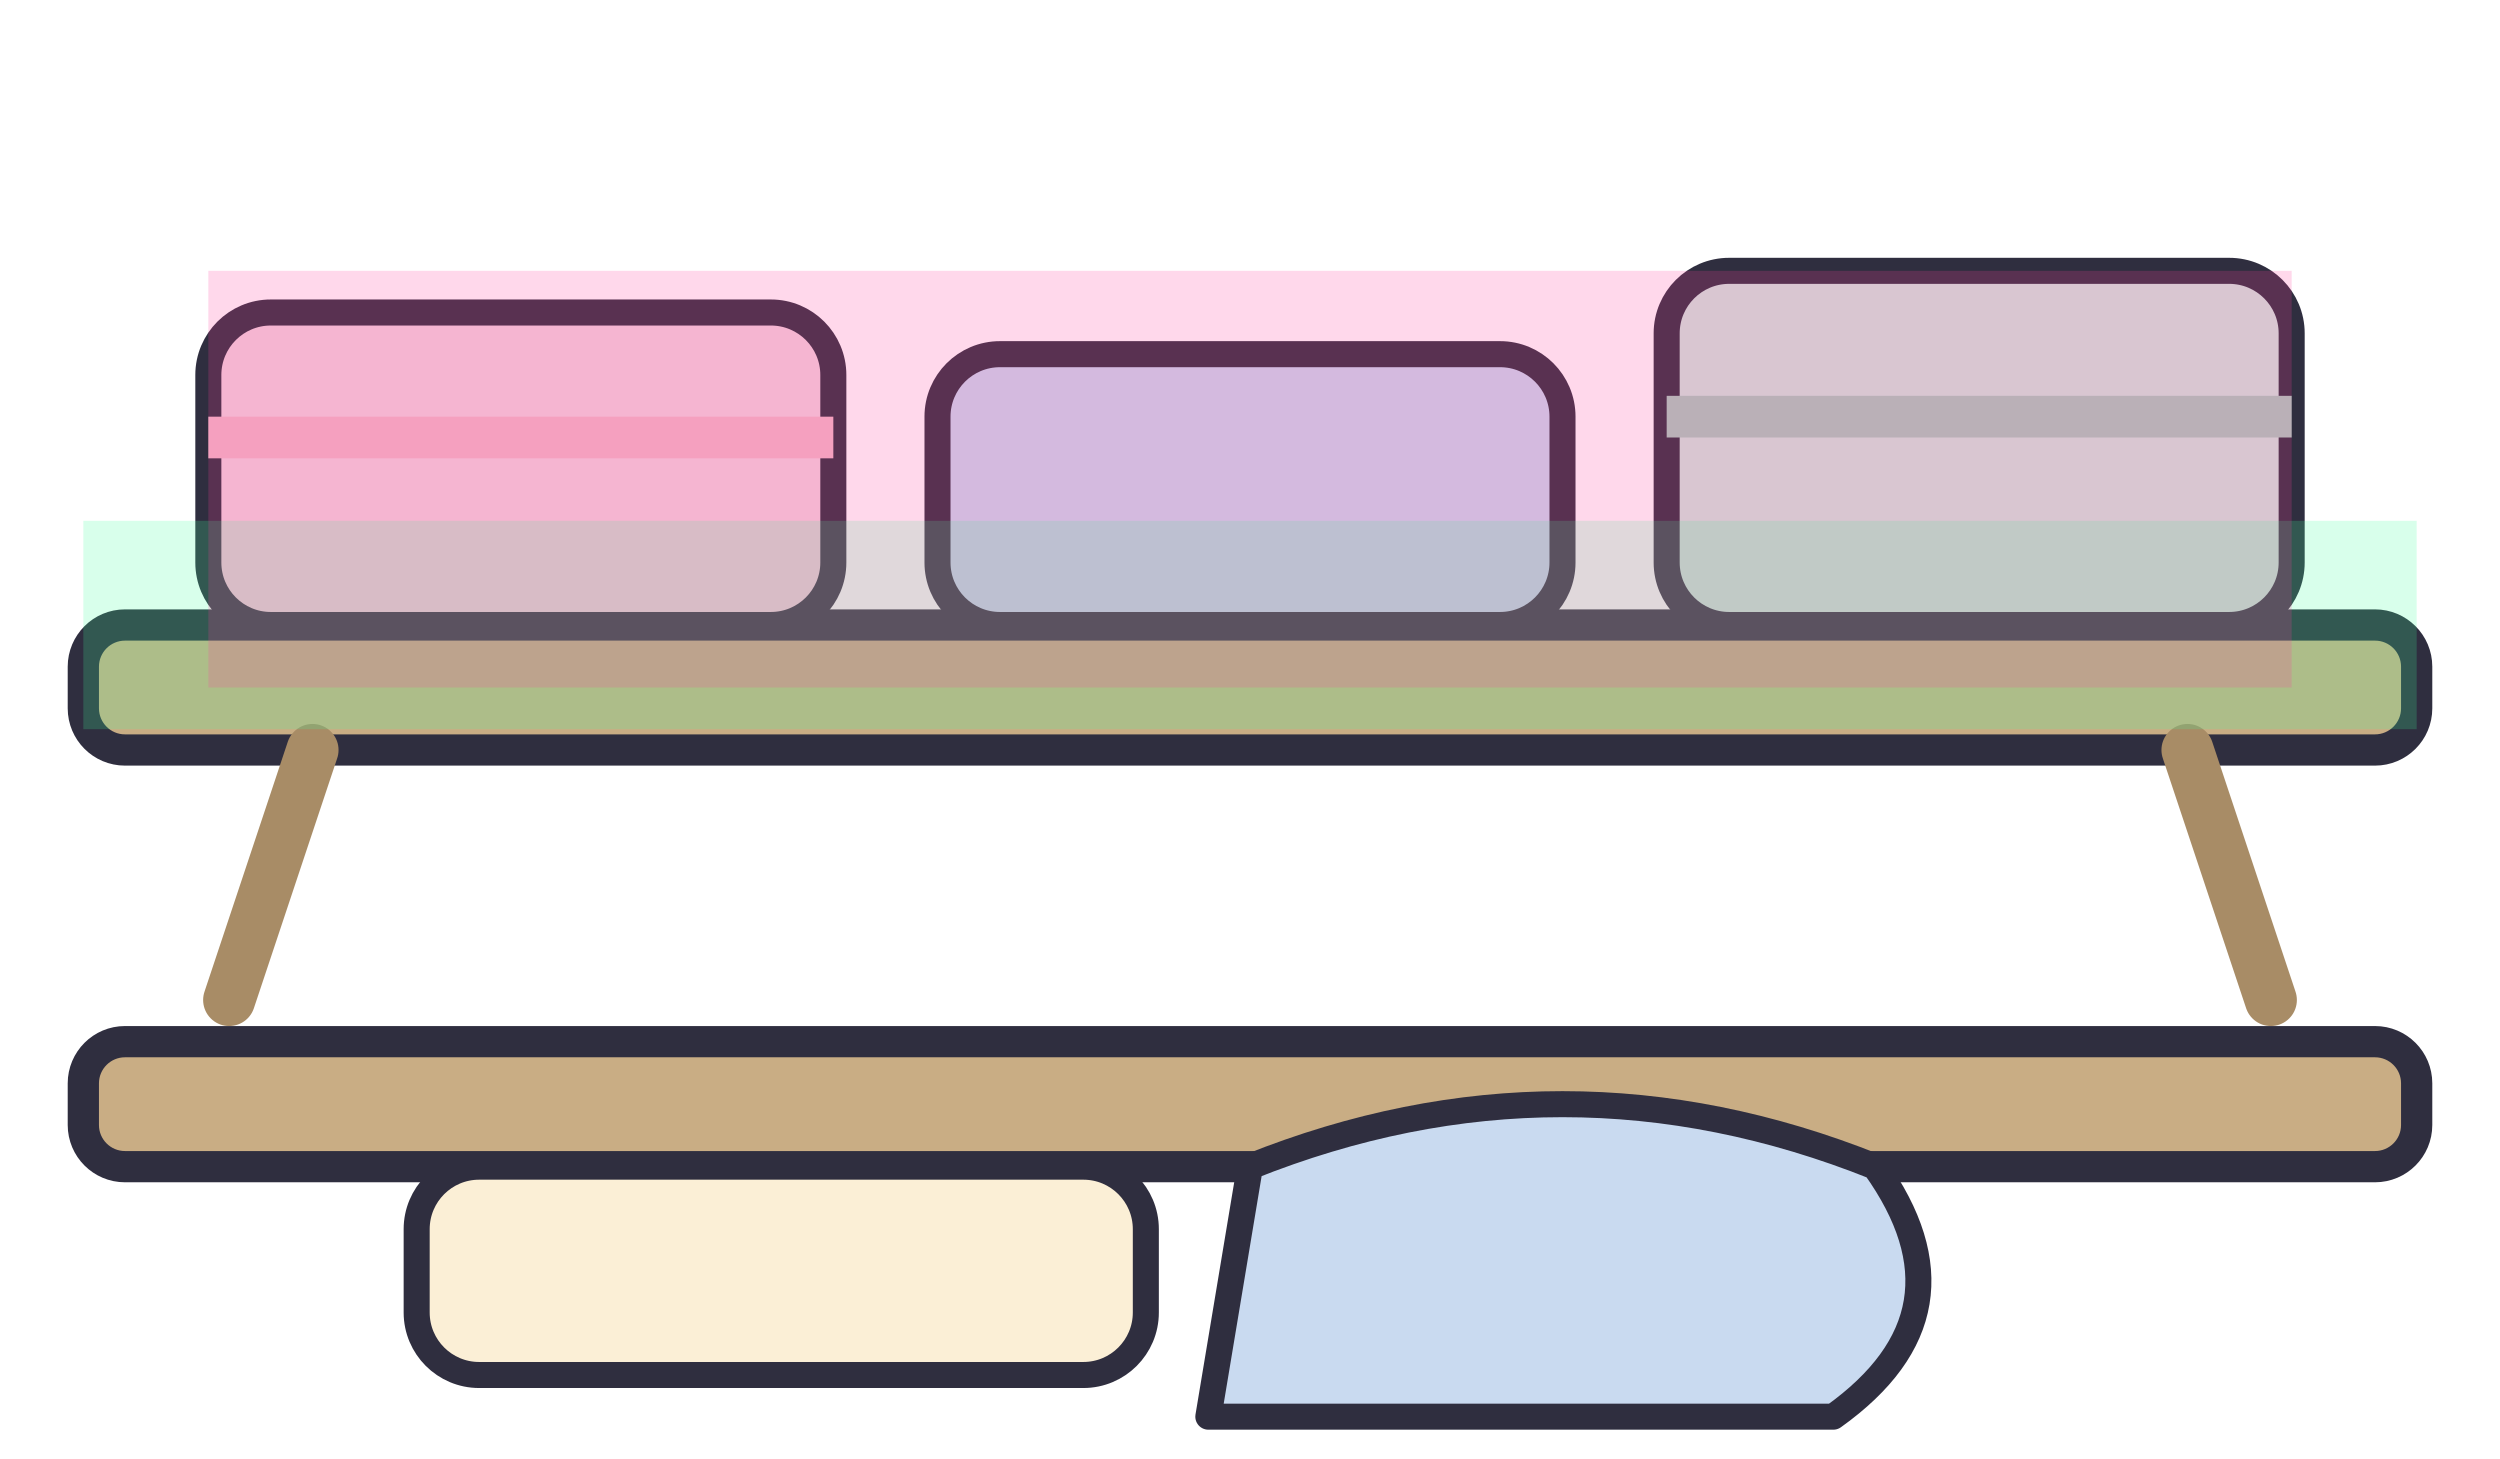
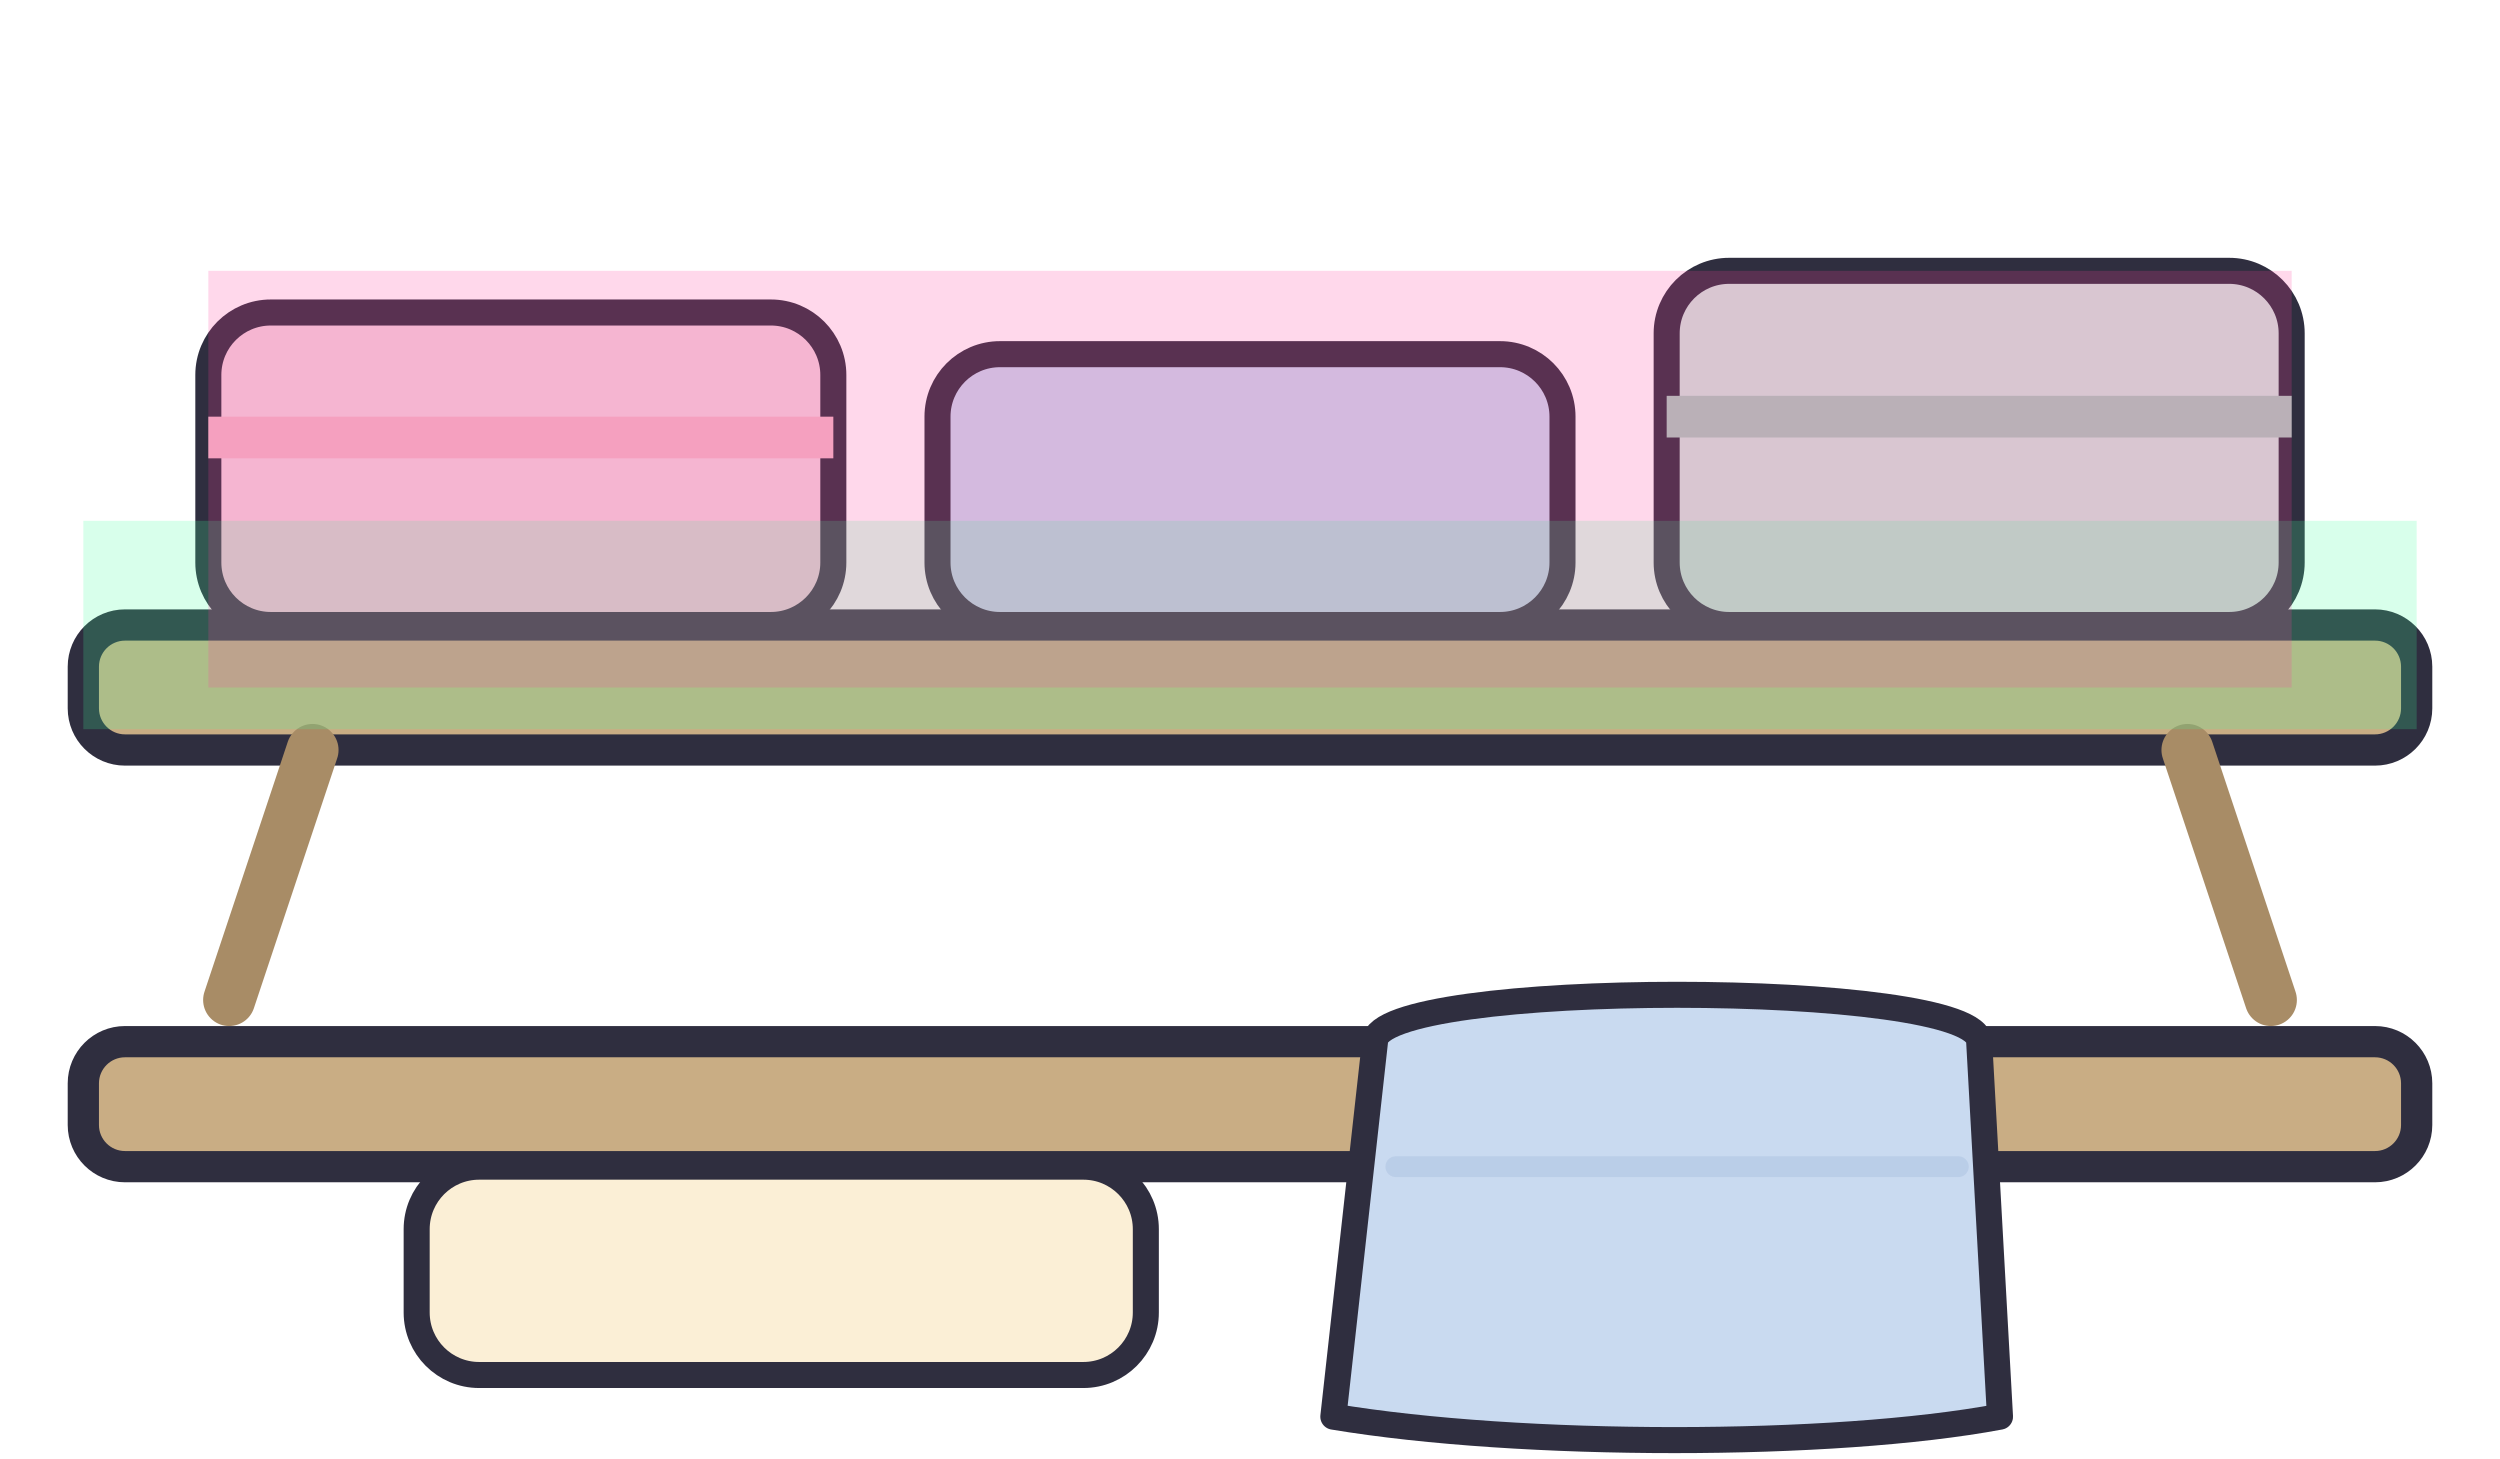
<svg xmlns="http://www.w3.org/2000/svg" viewBox="0 0 240 140" width="240" height="140">
  <g id="polička">
    <rect x="8" y="60" width="224" height="12" rx="4" fill="#C9AD84" stroke="#2F2E3F" stroke-width="3" stroke-linejoin="round" stroke-linecap="round" />
    <path d="M 30 72 L 22 96 M 210 72 L 218 96" fill="none" stroke="#A88C66" stroke-width="5" stroke-linejoin="round" stroke-linecap="round" />
    <rect x="8" y="100" width="224" height="12" rx="4" fill="#C9AD84" stroke="#2F2E3F" stroke-width="3" stroke-linejoin="round" stroke-linecap="round" />
  </g>
  <g id="ručníky">
    <rect x="20" y="30" width="60" height="30" rx="6" fill="#F3D3DE" stroke="#2F2E3F" stroke-width="2.5" stroke-linejoin="round" stroke-linecap="round" />
    <rect x="20" y="40" width="60" height="4" fill="#F3B9C8" stroke="none" />
-     <rect x="90" y="34" width="60" height="26" rx="6" fill="#C9DAF0" stroke="#2F2E3F" stroke-width="2.5" stroke-linejoin="round" stroke-linecap="round" />
    <rect x="160" y="26" width="60" height="34" rx="6" fill="#CFE8DF" stroke="#2F2E3F" stroke-width="2.5" stroke-linejoin="round" stroke-linecap="round" />
    <rect x="160" y="38" width="60" height="4" fill="#A9CDBE" stroke="none" />
    <rect x="40" y="112" width="70" height="20" rx="6" fill="#FBEFD6" stroke="#2F2E3F" stroke-width="2.5" stroke-linejoin="round" stroke-linecap="round" />
  </g>
-   <g id="stav: shozený ručník" data-state="hidden">
-     <path d="M 120 112 q 30 -12 60 0 q 10 14 -4 24 L 116 136 Z" fill="#C9DAF0" stroke="#2F2E3F" stroke-width="2.5" stroke-linejoin="round" stroke-linecap="round" />
+   <g id="ručník">
+     <rect x="90" y="34" width="60" height="26" rx="6" fill="#C9DAF0" stroke="#2F2E3F" stroke-width="2.5" stroke-linejoin="round" stroke-linecap="round" />
+   </g>
+   <g id="stav: shozený ručník" data-state="hidden" data-replaces="ručník">
+     <path d="M 132 100 C 132 94 190 94 190 100 L 192 136 C 176 139 146 139 128 136 Z" fill="#C9DAF0" stroke="#2F2E3F" stroke-width="2.5" stroke-linejoin="round" stroke-linecap="round" />
+     <path d="M 134 112 L 188 112" stroke="#B7CBE6" stroke-width="2" stroke-linejoin="round" stroke-linecap="round" opacity="0.8" />
  </g>
  <rect id="@plošina" x="8" y="50" width="224" height="20" fill="#3DFF9A" opacity="0.2" />
  <rect id="@dotyk ručníky" x="20" y="26" width="200" height="40" fill="#FF3D9A" opacity="0.2" />
</svg>
